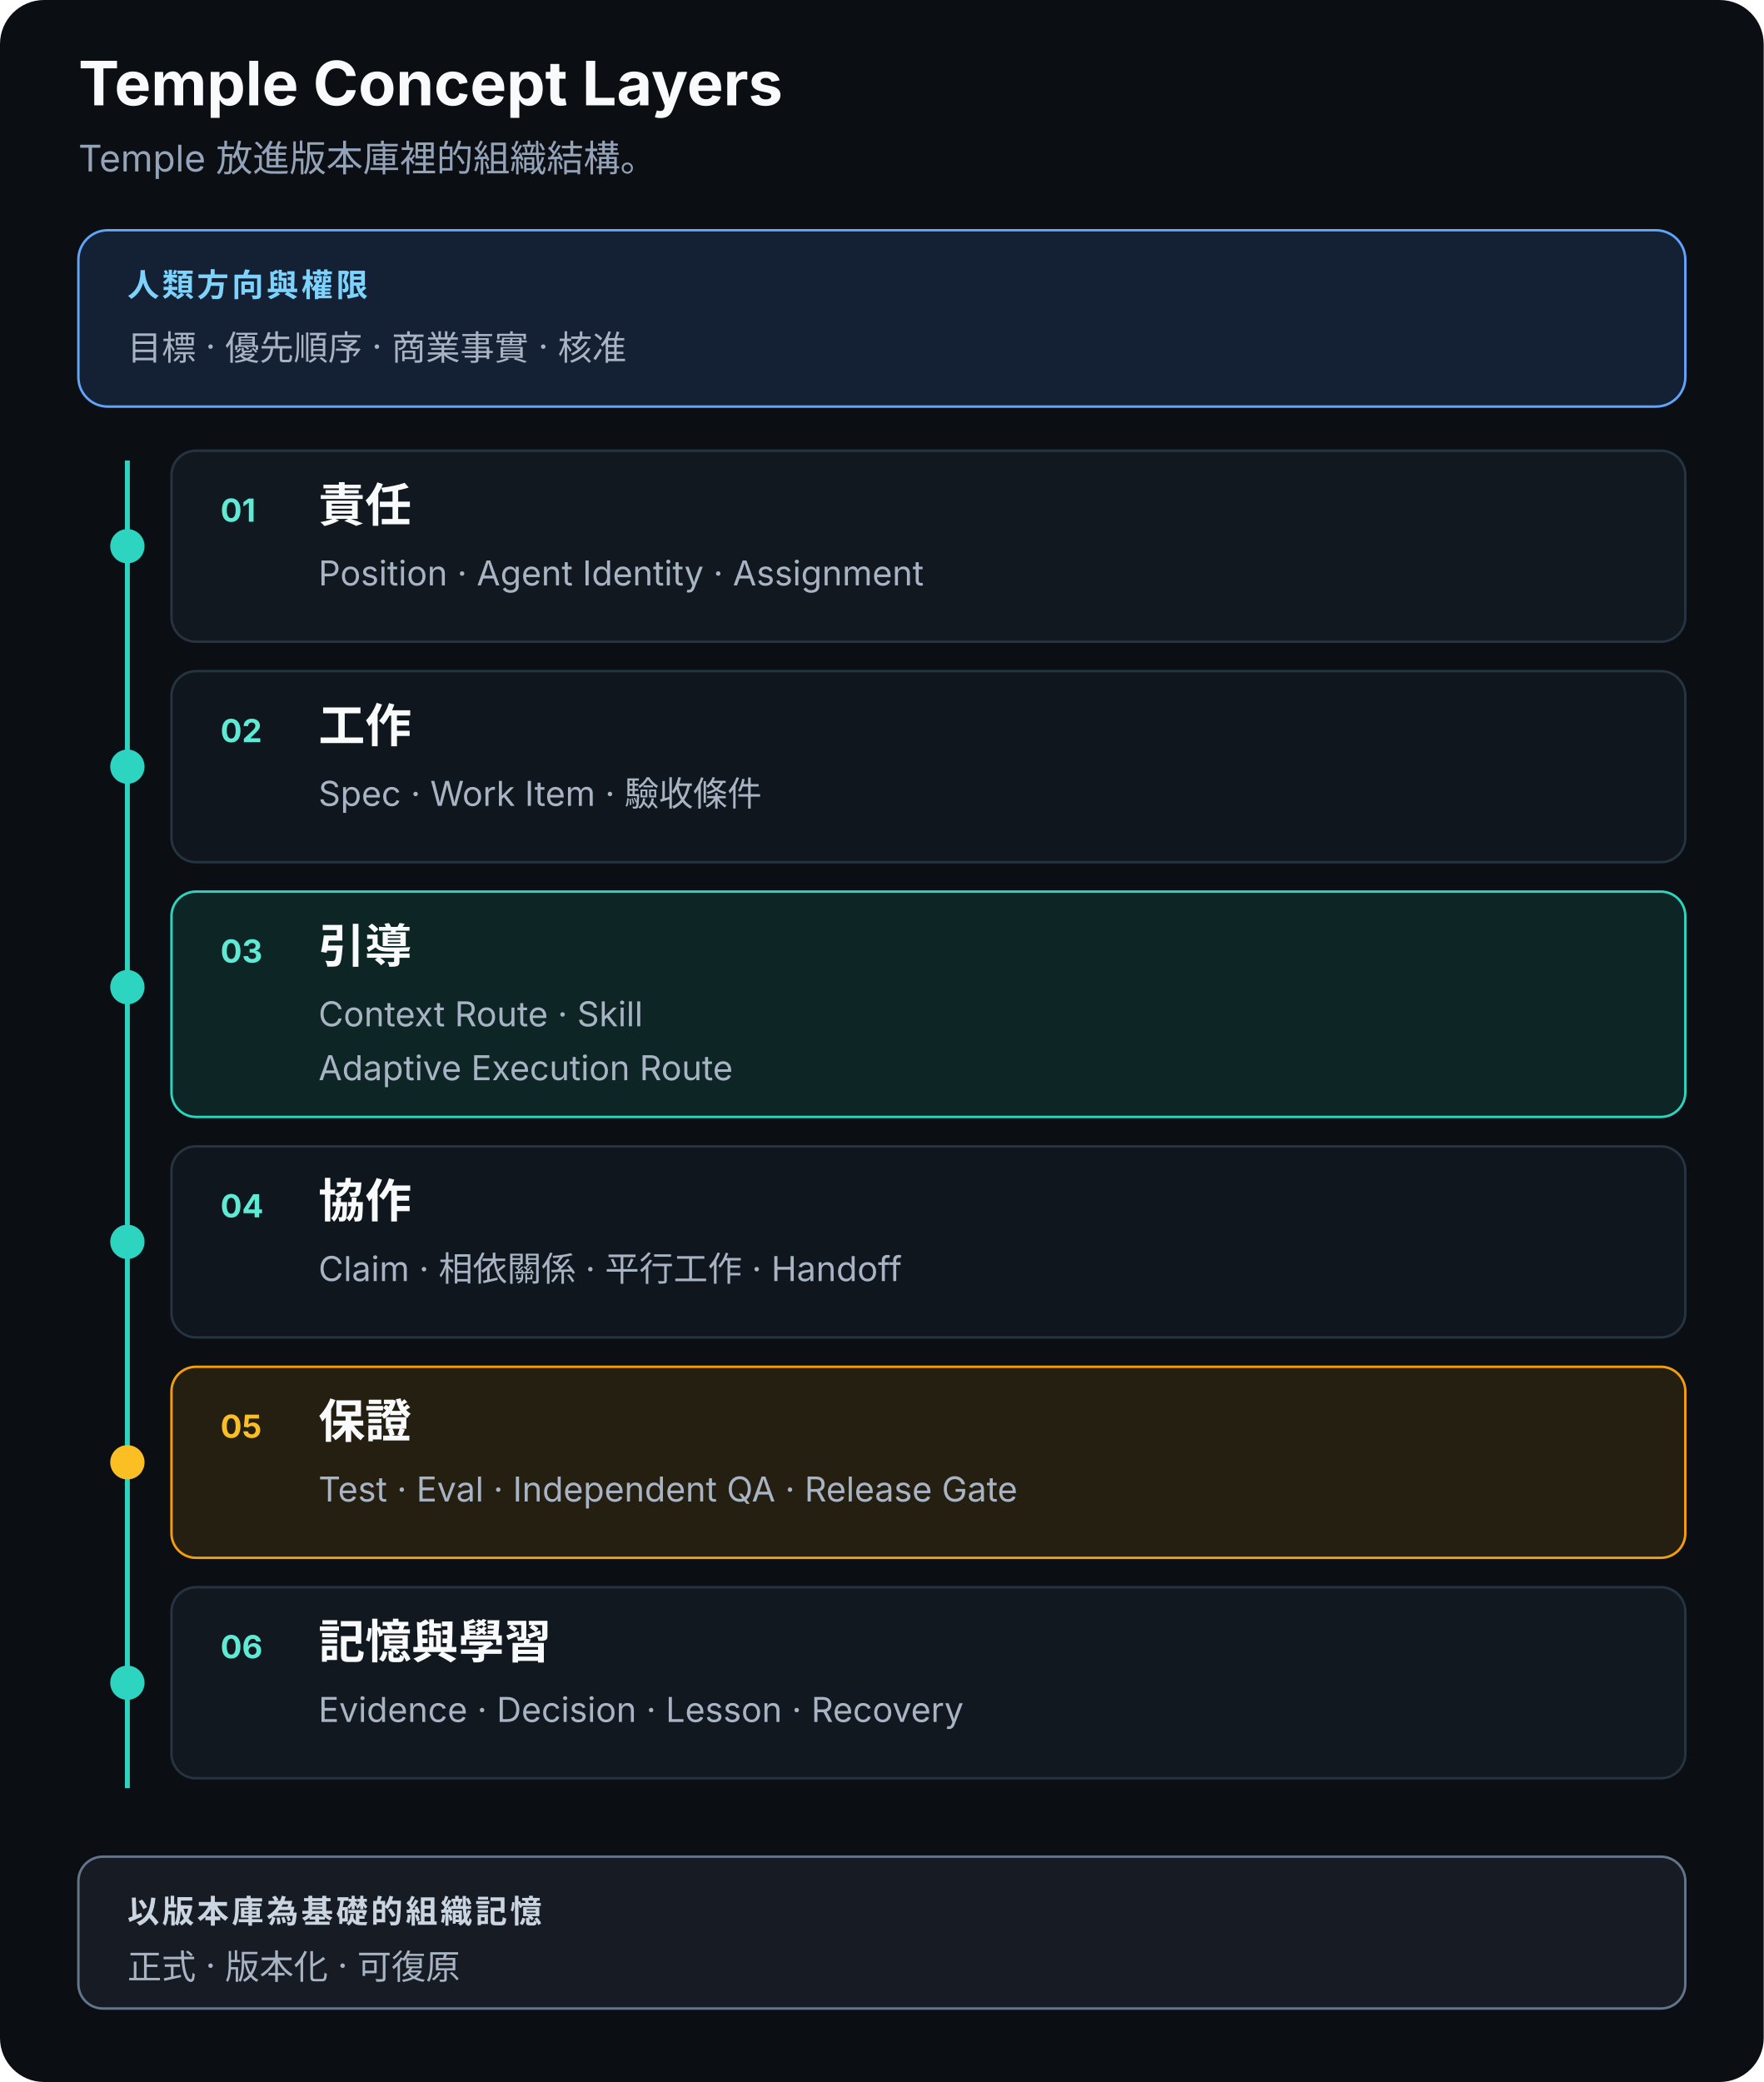
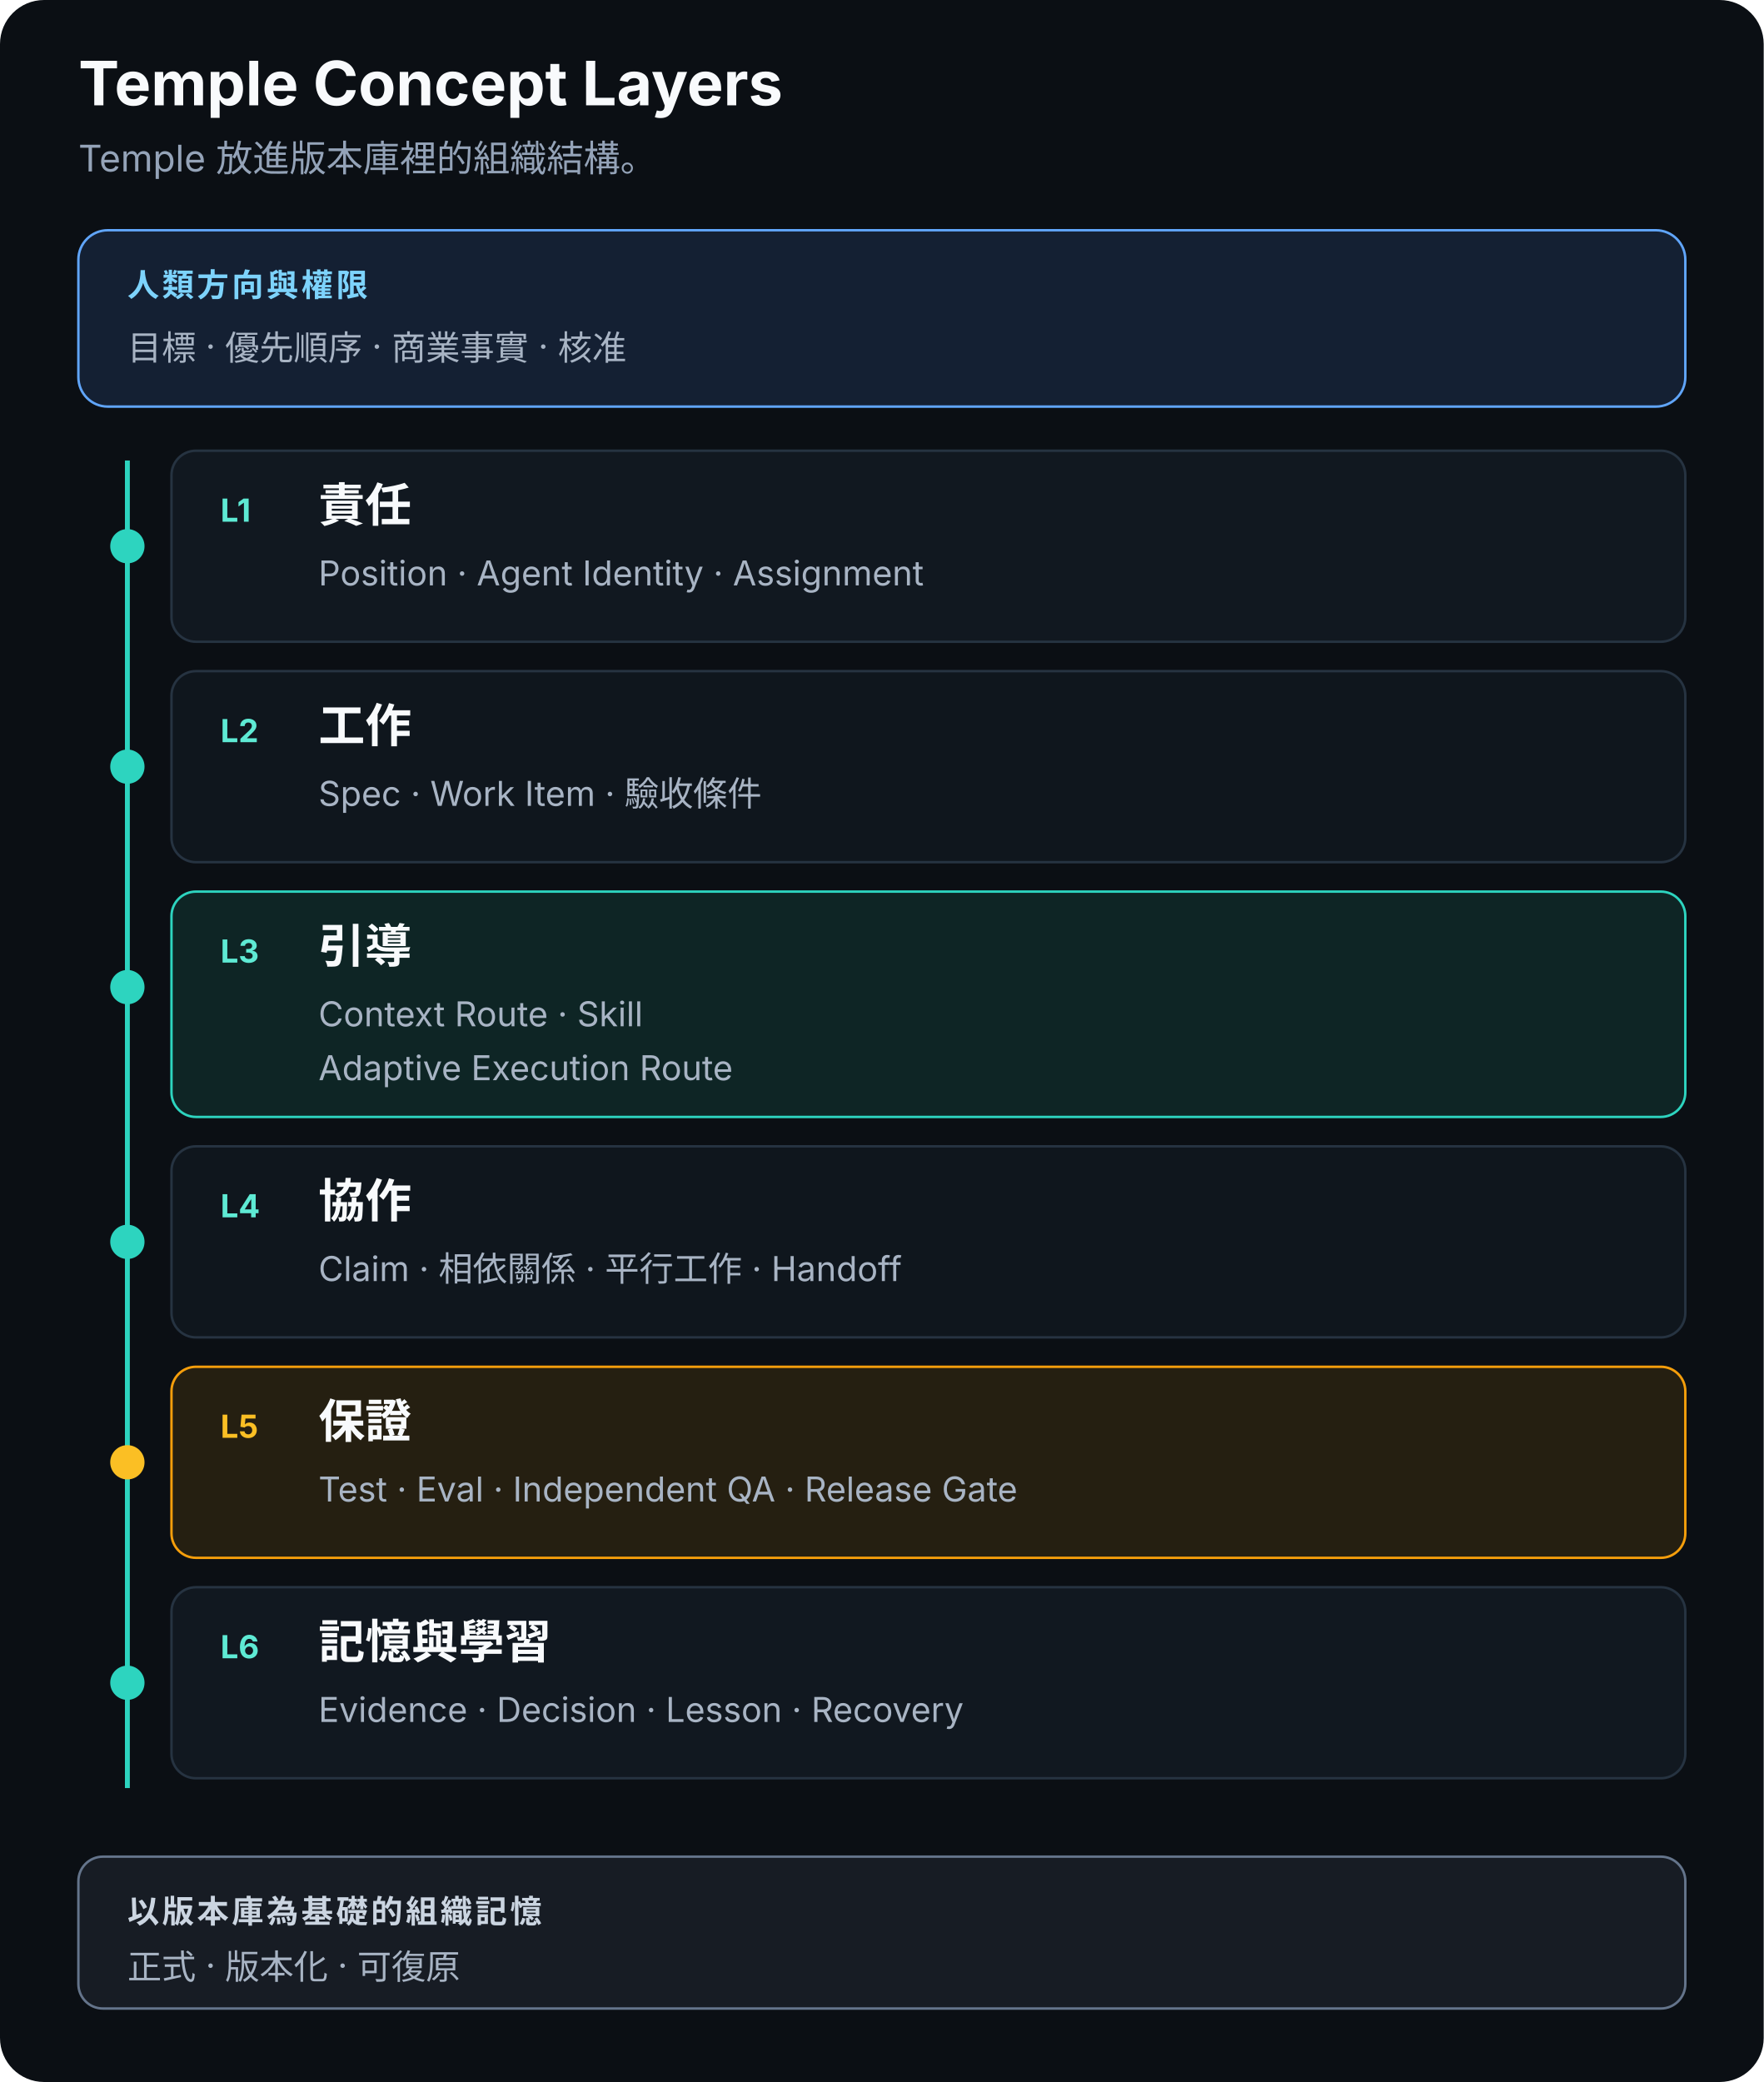
<svg xmlns="http://www.w3.org/2000/svg" width="720" height="850" viewBox="0 0 720 850" role="img" aria-labelledby="title desc">
  <style>text{font-family:-apple-system,BlinkMacSystemFont,"Segoe UI","Noto Sans TC",sans-serif}.title{fill:#f8fafc;font-size:25px;font-weight:650}.sub{fill:#94a3b8;font-size:15px}.label{fill:#7dd3fc;font-size:13px;font-weight:700;letter-spacing:1.2px}.name{fill:#f8fafc;font-size:19px;font-weight:650}.meta{fill:#a8b4c4;font-size:14px}.idx{fill:#5eead4;font-size:13px;font-weight:700}</style>
  <rect width="720" height="850" rx="18" fill="#0b0f14" />
  <text x="32" y="43" class="title">Temple Concept Layers</text>
  <text x="32" y="70" class="sub">Temple 放進版本庫裡的組織結構。</text>
  <rect x="32" y="94" width="656" height="72" rx="12" fill="#142033" stroke="#60a5fa" />
  <text x="52" y="121" class="label">人類方向與權限</text>
  <text x="52" y="147" class="meta">目標 · 優先順序 · 商業事實 · 核准</text>
  <line x1="52" y1="188" x2="52" y2="730" stroke="#2dd4bf" stroke-width="2" />
  <g transform="translate(32 184)">
    <circle cx="20" cy="39" r="7" fill="#2dd4bf" />
    <rect x="38" width="618" height="78" rx="10" fill="#111820" stroke="#263341" />
-     <text x="58" y="29" class="idx">01</text>
+     <text x="58" y="29" class="idx">L1</text>
    <text x="98" y="29" class="name">責任</text>
    <text x="98" y="55" class="meta">Position · Agent Identity · Assignment</text>
  </g>
  <g transform="translate(32 274)">
    <circle cx="20" cy="39" r="7" fill="#2dd4bf" />
    <rect x="38" width="618" height="78" rx="10" fill="#0f161d" stroke="#263341" />
-     <text x="58" y="29" class="idx">02</text>
+     <text x="58" y="29" class="idx">L2</text>
    <text x="98" y="29" class="name">工作</text>
    <text x="98" y="55" class="meta">Spec · Work Item · 驗收條件</text>
  </g>
  <g transform="translate(32 364)">
    <circle cx="20" cy="39" r="7" fill="#2dd4bf" />
    <rect x="38" width="618" height="92" rx="10" fill="#0e2525" stroke="#2dd4bf" />
-     <text x="58" y="29" class="idx">03</text>
+     <text x="58" y="29" class="idx">L3</text>
    <text x="98" y="29" class="name">引導</text>
    <text x="98" y="55" class="meta">Context Route · Skill</text>
    <text x="98" y="77" class="meta">Adaptive Execution Route</text>
  </g>
  <g transform="translate(32 468)">
    <circle cx="20" cy="39" r="7" fill="#2dd4bf" />
    <rect x="38" width="618" height="78" rx="10" fill="#0f161d" stroke="#263341" />
-     <text x="58" y="29" class="idx">04</text>
+     <text x="58" y="29" class="idx">L4</text>
    <text x="98" y="29" class="name">協作</text>
    <text x="98" y="55" class="meta">Claim · 相依關係 · 平行工作 · Handoff</text>
  </g>
  <g transform="translate(32 558)">
    <circle cx="20" cy="39" r="7" fill="#fbbf24" />
    <rect x="38" width="618" height="78" rx="10" fill="#251f11" stroke="#f59e0b" />
-     <text x="58" y="29" class="idx" style="fill:#fbbf24">05</text>
+     <text x="58" y="29" class="idx" style="fill:#fbbf24">L5</text>
    <text x="98" y="29" class="name">保證</text>
    <text x="98" y="55" class="meta">Test · Eval · Independent QA · Release Gate</text>
  </g>
  <g transform="translate(32 648)">
    <circle cx="20" cy="39" r="7" fill="#2dd4bf" />
    <rect x="38" width="618" height="78" rx="10" fill="#111820" stroke="#263341" />
-     <text x="58" y="29" class="idx">06</text>
+     <text x="58" y="29" class="idx">L6</text>
    <text x="98" y="29" class="name">記憶與學習</text>
    <text x="98" y="55" class="meta">Evidence · Decision · Lesson · Recovery</text>
  </g>
  <rect x="32" y="758" width="656" height="62" rx="10" fill="#171c24" stroke="#64748b" />
  <text x="52" y="785" class="label" style="fill:#cbd5e1">以版本庫為基礎的組織記憶</text>
  <text x="52" y="808" class="meta">正式 · 版本化 · 可復原</text>
</svg>
